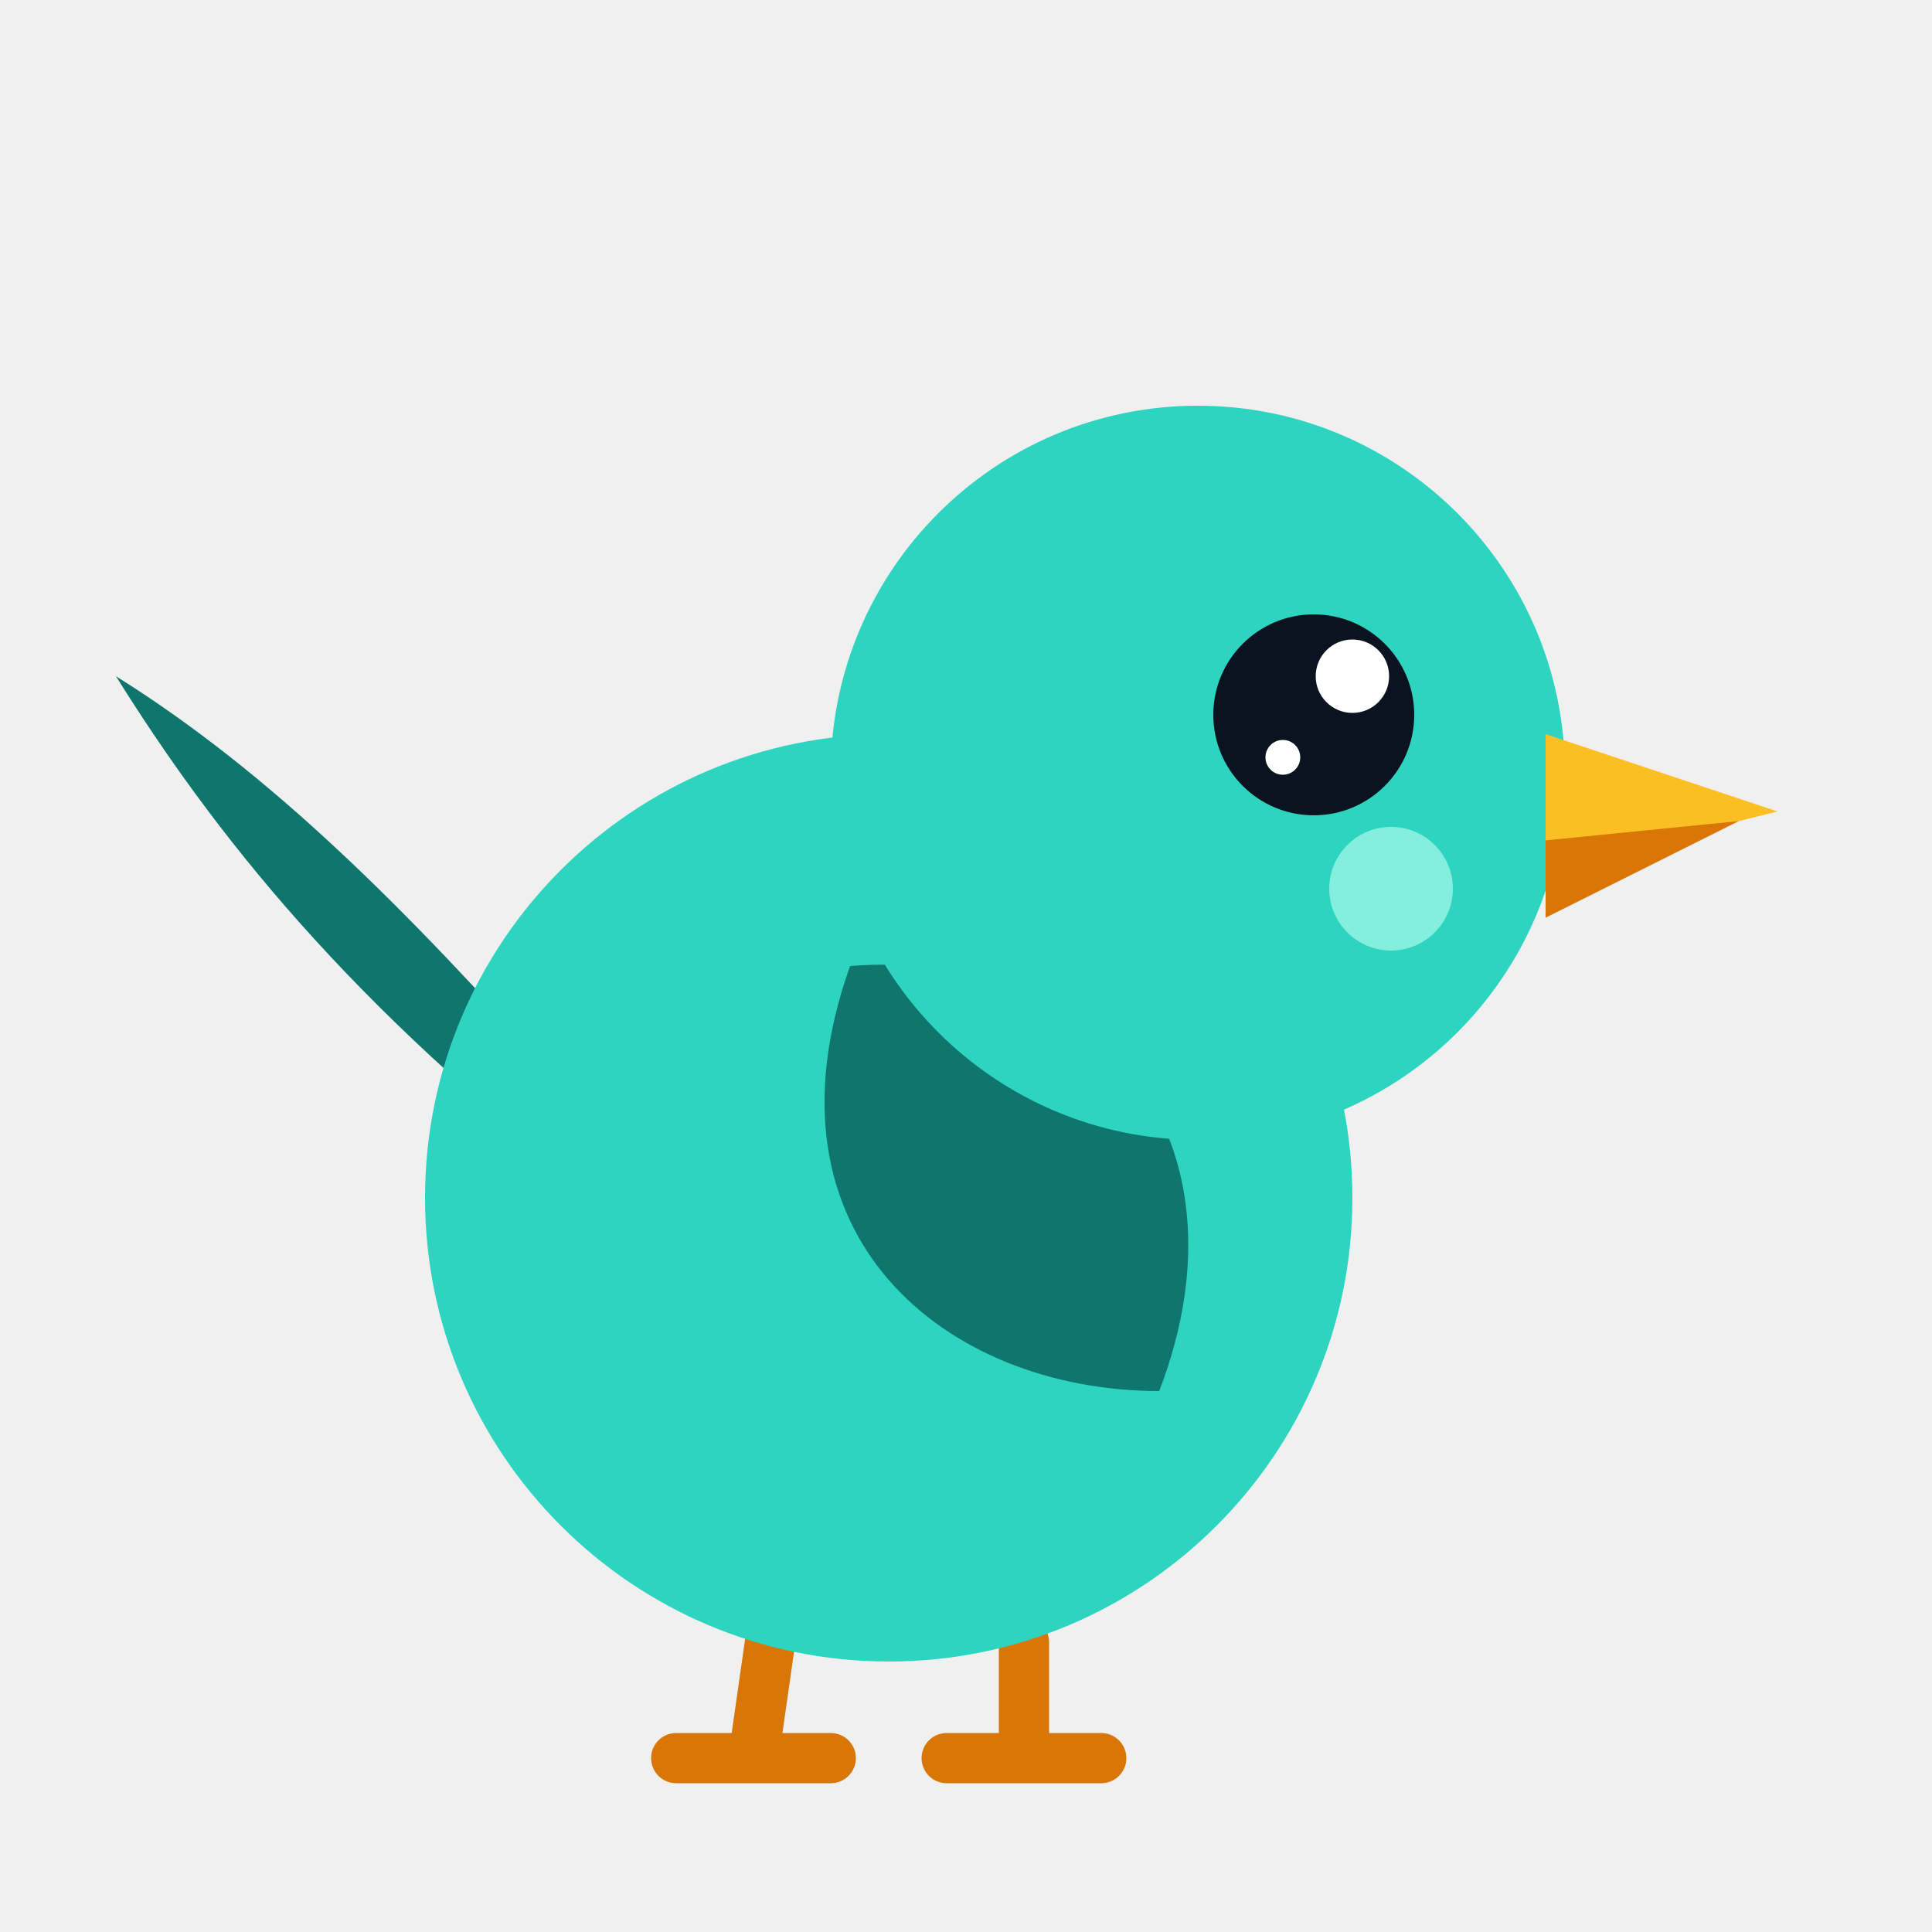
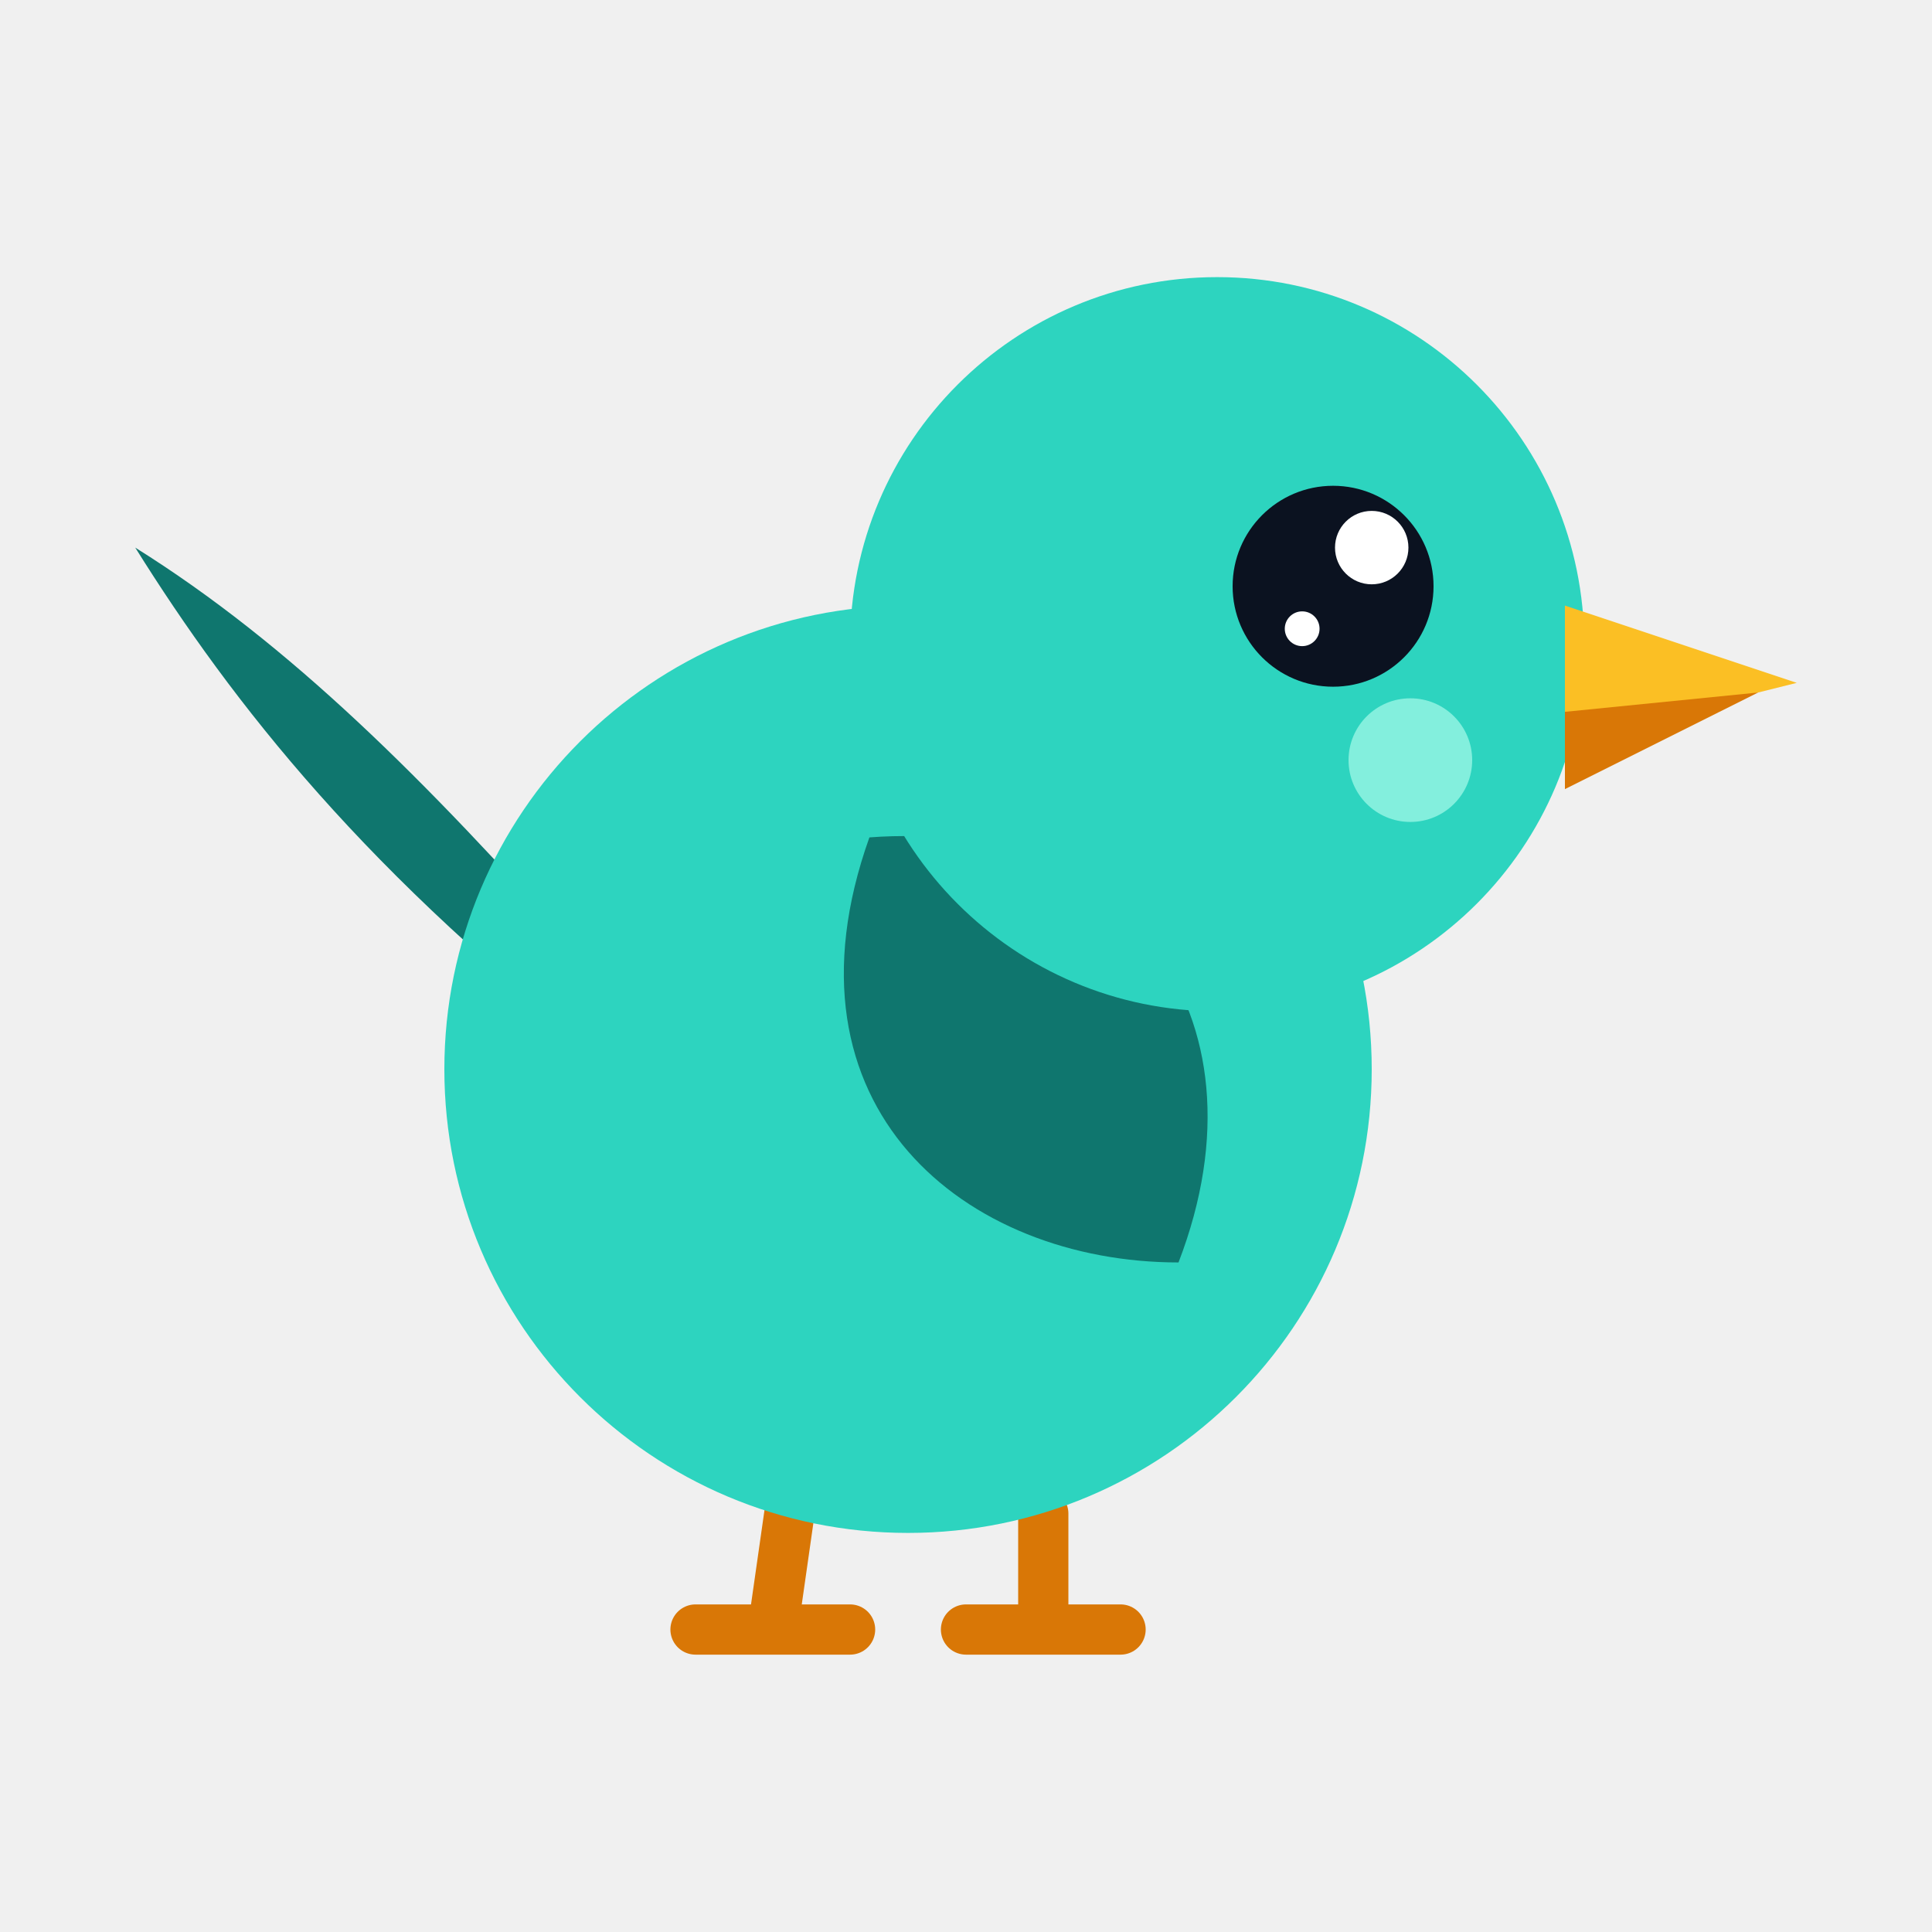
- <svg xmlns="http://www.w3.org/2000/svg" viewBox="0 0 100 100" width="64" height="64" role="img" aria-label="Bower">
-   <style>.b{overflow:visible;display:block;flex-shrink:0}
- .b .bd,.b .hc{fill:#2dd4bf}.b .wp,.b .tf{fill:#0f766e}.b .ch{fill:#99f6e4;opacity:.8}
- .b .ec{fill:#0b1220}.b .eh{fill:#fff}.b .bk{fill:#fbbf24}.b .bj{fill:#d97706}
- .b .lg{fill:none;stroke:#d97706;stroke-width:2.6;stroke-linecap:round;stroke-linejoin:round}
- .b .tw{fill:none;stroke:#fbbf24;stroke-width:2.6;stroke-linecap:round}
- .b .pp,.b .nestpile{fill:#fff;stroke:#94a3b8;stroke-width:1}
- .b .nt{font-family:Poppins,'Segoe UI',system-ui,sans-serif;font-weight:700;font-size:13px;fill:#5eead4}
- .b .qm,.b .zz{font-family:Poppins,'Segoe UI',system-ui,sans-serif;font-weight:700;fill:#e6ebf2}.b .qm{font-size:18px}.b .zz{font-size:12px}
- .b .sp{fill:#fbbf24;transform-box:fill-box;transform-origin:center}
- .b .cl{fill:none;stroke:#64748b;stroke-width:1.8;stroke-linecap:round;stroke-linejoin:round}
- .b .wall{fill:none;stroke:#92400e;stroke-width:2.6;stroke-linecap:round}
- .b .tray{fill:#334155}.b .nest{fill:#92400e}.b .sgem{fill:#38bdf8}.b .sgemhl{fill:#e0f2fe}
- .b .rig,.b .turn{transform-box:fill-box;transform-origin:50% 100%}
- .b .hd{transform-box:fill-box;transform-origin:22% 87%}
- .b .jw{transform-box:fill-box;transform-origin:0% 15%}
- .b .wg{transform-box:fill-box;transform-origin:25% 5%}
- .b .tl{transform-box:fill-box;transform-origin:92% 75%}
- .b .ft{transform-box:fill-box;transform-origin:50% 0%}
- .b .ey{transform-box:fill-box;transform-origin:center}
- .b .x{opacity:0}
- .p-idle .rig{animation:breathe 3.2s ease-in-out infinite}.p-idle .ey{animation:blink 4.5s infinite}
- .p-look .rig{animation:breathe 3.2s ease-in-out infinite}.p-look .turn{animation:turnaround 11s ease-in-out infinite}.p-look .hd{animation:idlelook 11s ease-in-out infinite}.p-look .tl{animation:tailflick 11s ease-in-out infinite}.p-look .ey{animation:blink 4.5s infinite}
- .p-hello .rig{animation:arrive 4.5s ease-out infinite}.p-hello .wg{animation:arrivewing 4.5s linear infinite}.p-hello .ft{animation:tuck 4.5s linear infinite}.p-hello .jw{animation:chirp 4.5s linear infinite}.p-hello .hd{animation:landlook 4.5s ease-out infinite}.p-hello .ey{animation:blink 4.5s infinite}.p-hello .tl{animation:tailsettle 4.5s ease-out infinite}
- .p-shiny .rig{animation:excite 3s ease-in-out infinite}.p-shiny .hd{animation:lean 3s ease-in-out infinite}.p-shiny .ey{animation:dilate 3s ease-in-out infinite}.p-shiny .wg{animation:flutter .16s linear infinite alternate}.p-shiny .tl{animation:tailwag .5s ease-in-out infinite alternate}.p-shiny .sgem,.p-shiny .sgemhl{opacity:1}.p-shiny .sspark{opacity:1;animation:twinkle 1s ease-in-out infinite}
- .p-sing .rig{animation:bounce 1s ease-in-out infinite}.p-sing .hd{animation:singhead 2s ease-in-out infinite}.p-sing .jw{animation:sing .45s ease-in-out infinite alternate}.p-sing .tl{animation:tailwag .25s ease-in-out infinite alternate}.p-sing .nt{opacity:1;animation:notes 2.4s ease-out infinite}.p-sing .n2{animation-delay:.8s}.p-sing .n3{animation-delay:1.6s}.p-sing .ey{animation:blink 4.5s infinite}
- .p-tidy .rig{animation:ferry 6s ease-in-out infinite}.p-tidy .turn{animation:ferryturn 6s linear infinite}.p-tidy .wg{animation:flap .2s ease-in-out infinite alternate}.p-tidy .ft{transform:scaleY(.4)}.p-tidy .tl{animation:tailstream 6s linear infinite}.p-tidy .cpaper{animation:cpaper 6s linear infinite}.p-tidy .ctwig{animation:ctwig 6s linear infinite}.p-tidy .tray,.p-tidy .nest,.p-tidy .traypaper{opacity:1}.p-tidy .np1{animation:np1 6s linear infinite}.p-tidy .np2{animation:np2 6s linear infinite}
- .p-fly .rig{animation:bob .5s ease-in-out infinite alternate}.p-fly .wg{animation:flap .2s ease-in-out infinite alternate}.p-fly .ft{transform:scaleY(.4)}.p-fly .tl{transform:rotate(-16deg)}.p-fly .cpaper{opacity:1}
- .p-dance .rig{animation:strut 3.6s ease-in-out infinite}.p-dance .wg{animation:wingspread 3.6s ease-in-out infinite}.p-dance .tl{animation:tailfan 3.6s ease-in-out infinite}.p-dance .hd{animation:proudhead 3.6s ease-in-out infinite}.p-dance .jw{transform:rotate(10deg)}.p-dance .sp{opacity:1;animation:twinkle 1.2s ease-in-out infinite}.p-dance .sp2{animation-delay:.5s}
- .p-confused .rig{animation:breathe 3.2s ease-in-out infinite}.p-confused .hd{animation:puzzle 3.2s ease-in-out infinite}.p-confused .wg{animation:shrug 3.2s ease-in-out infinite}.p-confused .qm{opacity:1;animation:rise 3.2s ease-in-out infinite}.p-confused .ey{animation:blink 4.5s infinite}
- .p-build .rig{animation:buildhop 4.8s ease-in-out infinite}.p-build .ctwig{opacity:1}.p-build .wall{opacity:1;stroke-dasharray:40;stroke-dashoffset:40;animation:draw 4.8s linear infinite}.p-build .w2{animation-delay:.6s}.p-build .w3{animation-delay:1.2s}.p-build .w4{animation-delay:1.8s}.p-build .w5{animation-delay:2.4s}.p-build .w6{animation-delay:3s}.p-build .ey{animation:blink 4.5s infinite}.p-build .tl{animation:tailflick 4.8s ease-in-out infinite}
- .p-sleep .rig{animation:breathe 4.8s ease-in-out infinite}.p-sleep .ey{transform:scaleY(.12)}.p-sleep .hd{transform:translate(-3px,5px) rotate(12deg)}.p-sleep .zz{opacity:1;animation:drift 3s ease-in-out infinite}.p-sleep .z2{animation-delay:1.2s}
- .p-peek .hd{animation:peekup 4s ease-in-out infinite}.p-peek .ey{animation:look 3s ease-in-out infinite}
- .p-offline .rig{transform:scale(1.1,1.05);filter:saturate(.3) brightness(.85)}.p-offline .tl{transform:scale(1.2)}.p-offline .cl{opacity:1}.p-offline .ey{animation:blink 6s infinite}
- .p-done .rig{animation:hopwink 3s ease-in-out infinite}.p-done .ey{animation:wink 3s linear infinite}.p-done .jw{transform:rotate(12deg)}.p-done .tl{animation:tailwag .5s ease-in-out infinite alternate}
- .e-happy .jw{transform:rotate(16deg)}.e-happy .hd{transform:rotate(-6deg)}
- .e-curious .ey{transform:scale(1.25)}.e-curious .hd{transform:rotate(-12deg) translate(2px,-3px)}
- .e-worried .ey{transform:scaleY(.6)}.e-worried .hd{transform:rotate(10deg) translateY(2px)}
- .e-sleepy .ey{transform:scaleY(.12)}.e-sleepy .hd{transform:translate(-3px,5px) rotate(12deg)}
- .e-proud .hd{transform:rotate(-14deg) translateY(-3px)}.e-proud .tl{transform:scale(1.3) rotate(-12deg)}.e-proud .wg{transform:rotate(-30deg)}.e-proud .jw{transform:rotate(8deg)}
- .flip .turn{transform:scaleX(-1)}
- @keyframes breathe{0%,100%{transform:translateY(0)}50%{transform:translateY(-1.5px)}}
- @keyframes blink{0%,91%,97%,100%{transform:scaleY(1)}94%{transform:scaleY(.1)}}
- @keyframes turnaround{0%,60%{transform:scaleX(1)}63%,86%{transform:scaleX(-1)}89%,100%{transform:scaleX(1)}}
- @keyframes idlelook{0%,10%,100%{transform:rotate(0)}16%,28%{transform:rotate(-14deg) translate(-1px,-2px)}34%,40%{transform:rotate(0)}44%,52%{transform:rotate(10deg) translate(1px,2px)}56%{transform:rotate(0)}66%,80%{transform:rotate(-9deg)}88%{transform:rotate(3deg)}}
- @keyframes tailflick{0%,38%,46%,100%{transform:rotate(0)}40%{transform:rotate(-18deg)}43%{transform:rotate(8deg)}}
- @keyframes arrive{0%{transform:translate(-150px,-60px) rotate(-8deg)}26%{transform:translate(-8px,-6px) rotate(0)}30%{transform:translate(0,0) scale(1.14,.84)}38%{transform:scale(.97,1.04)}44%{transform:scale(1)}58%{transform:scaleY(.9)}64%{transform:translateY(-14px) scaleY(1.06)}72%{transform:translateY(0) scale(1.08,.92)}78%,100%{transform:scale(1)}}
- @keyframes arrivewing{0%{transform:rotate(-44deg)}2%{transform:rotate(18deg)}4%{transform:rotate(-44deg)}6%{transform:rotate(18deg)}8%{transform:rotate(-44deg)}10%{transform:rotate(18deg)}12%{transform:rotate(-44deg)}14%{transform:rotate(18deg)}16%{transform:rotate(-44deg)}18%{transform:rotate(18deg)}20%{transform:rotate(-44deg)}22%{transform:rotate(18deg)}24%{transform:rotate(-44deg)}26%{transform:rotate(18deg)}28%{transform:rotate(-44deg)}30%,100%{transform:rotate(0)}}
- @keyframes tuck{0%,26%{transform:scaleY(.3)}30%,100%{transform:scaleY(1)}}
- @keyframes chirp{0%,44%,56%,100%{transform:rotate(0)}47%,53%{transform:rotate(24deg)}50%{transform:rotate(4deg)}}
- @keyframes landlook{0%,28%{transform:rotate(6deg)}34%,48%{transform:rotate(-12deg)}56%,100%{transform:rotate(0)}}
- @keyframes excite{0%,100%{transform:rotate(6deg) translateY(0)}20%{transform:rotate(6deg) translateY(-4px)}30%{transform:rotate(6deg) translateY(0)}40%{transform:rotate(6deg) translateY(-3px)}50%,70%{transform:rotate(8deg) translate(4px,0)}}
- @keyframes lean{0%,100%{transform:rotate(-12deg) translate(2px,-3px)}50%{transform:rotate(-16deg) translate(4px,-4px)}}
- @keyframes dilate{0%,100%{transform:scale(1.2)}50%{transform:scale(1.4)}}
- @keyframes flutter{from{transform:rotate(0)}to{transform:rotate(-22deg)}}
- @keyframes tailwag{from{transform:rotate(-10deg)}to{transform:rotate(10deg)}}
- @keyframes bounce{0%,100%{transform:translateY(0) scale(1)}50%{transform:translateY(-4px) scale(1.02,.98)}}
- @keyframes singhead{0%,100%{transform:rotate(-16deg) translateY(-2px)}50%{transform:rotate(-22deg) translateY(-3px)}}
- @keyframes sing{from{transform:rotate(4deg)}to{transform:rotate(26deg)}}
- @keyframes notes{0%{opacity:0;transform:translate(0,4px)}15%{opacity:1}100%{opacity:0;transform:translate(10px,-30px) rotate(12deg)}}
- @keyframes ferry{0%,4%{transform:translateX(34px)}16%{transform:translateX(-34px) translateY(-14px)}20%{transform:translateX(-34px) scale(1.08,.92)}26%{transform:translateX(-34px)}42%{transform:translateX(34px) translateY(-16px)}46%{transform:translateX(34px) scale(1.08,.92)}52%{transform:translateX(34px)}64%{transform:translateX(-34px) translateY(-14px)}68%{transform:translateX(-34px) scale(1.08,.92)}74%{transform:translateX(-34px)}90%{transform:translateX(34px) translateY(-16px)}94%{transform:translateX(34px) scale(1.08,.92)}100%{transform:translateX(34px)}}
- @keyframes ferryturn{0%,24%{transform:scaleX(-1)}26%,50%{transform:scaleX(1)}52%,72%{transform:scaleX(-1)}74%,100%{transform:scaleX(1)}}
- @keyframes flap{from{transform:rotate(-44deg)}to{transform:rotate(18deg)}}
- @keyframes bob{from{transform:translateY(0)}to{transform:translateY(-3px)}}
- @keyframes cpaper{0%,24%{opacity:0}26%,46%{opacity:1}48%,100%{opacity:0}}
- @keyframes ctwig{0%,72%{opacity:0}74%,94%{opacity:1}96%,100%{opacity:0}}
- @keyframes np1{0%,46%{opacity:0}48%,100%{opacity:1}}
- @keyframes np2{0%,94%{opacity:0}96%,100%{opacity:1}}
- @keyframes strut{0%,100%{transform:translateX(0) rotate(0)}10%{transform:translateX(-10px) rotate(-5deg)}20%{transform:translateX(10px) rotate(5deg)}30%{transform:translateX(-10px) rotate(-5deg)}40%{transform:translateX(0) rotate(0)}52%,68%{transform:rotate(24deg)}80%{transform:rotate(0) translateY(-10px)}88%{transform:translateY(0) scale(1.08,.92)}94%{transform:scale(1)}}
- @keyframes wingspread{0%,44%,100%{transform:rotate(0) scale(1)}50%,66%{transform:rotate(-60deg) scale(1.25,1.1)}}
- @keyframes tailfan{0%,44%,100%{transform:scale(1)}50%,70%{transform:scale(1.35) rotate(-14deg)}}
- @keyframes proudhead{0%,44%,100%{transform:rotate(0)}50%,70%{transform:rotate(-14deg) translateY(-2px)}}
- @keyframes twinkle{0%,100%{opacity:.2;transform:scale(.7)}50%{opacity:1;transform:scale(1.15)}}
- @keyframes puzzle{0%,100%{transform:rotate(-14deg) translateY(1px)}45%,55%{transform:rotate(16deg) translateY(2px)}}
- @keyframes shrug{0%,30%,70%,100%{transform:rotate(0) translateY(0)}40%,60%{transform:rotate(-30deg) translateY(-6px)}}
- @keyframes rise{0%,25%{opacity:0;transform:translateY(4px)}45%,80%{opacity:1;transform:translateY(0)}100%{opacity:0;transform:translateY(-4px)}}
- @keyframes buildhop{0%,100%{transform:translateX(-22px)}12%{transform:translateX(-22px) translateY(-10px)}25%{transform:translateX(22px) scale(1.06,.94)}30%{transform:translateX(22px) scale(1)}37%{transform:translateX(22px) translateY(-10px)}50%{transform:translateX(-22px) scale(1.06,.94)}55%{transform:translateX(-22px) scale(1)}62%{transform:translateX(-22px) translateY(-10px)}75%{transform:translateX(22px) scale(1.06,.94)}80%{transform:translateX(22px) scale(1)}87%{transform:translateX(22px) translateY(-10px)}}
- @keyframes draw{0%{stroke-dashoffset:40}20%,88%{stroke-dashoffset:0}92%,100%{stroke-dashoffset:40}}
- @keyframes drift{0%{opacity:0;transform:translate(0,4px)}30%{opacity:1}100%{opacity:0;transform:translate(6px,-18px)}}
- @keyframes peekup{0%,70%,100%{transform:translateY(0) rotate(0)}78%,90%{transform:translateY(-8px) rotate(-8deg)}}
- @keyframes tailsettle{0%,28%{transform:rotate(-24deg)}31%{transform:rotate(16deg)}35%{transform:rotate(-10deg)}39%{transform:rotate(5deg)}43%,100%{transform:rotate(0)}}@keyframes tailstream{0%,4%,26%,52%,74%,100%{transform:rotate(0)}8%,22%,30%,48%,56%,70%,78%,96%{transform:rotate(-20deg)}}@keyframes look{0%,100%{transform:translateX(-2px)}50%{transform:translateX(2px)}}
- @keyframes hopwink{0%,100%{transform:translateY(0)}20%{transform:scaleY(.9)}32%{transform:translateY(-14px) scaleY(1.05)}44%{transform:translateY(0) scale(1.08,.92)}52%{transform:scale(1)}}
- @keyframes wink{0%,50%,62%,100%{transform:scaleY(1)}53%,59%{transform:scaleY(.1)}}
- @keyframes ring{0%{box-shadow:0 0 0 0 rgba(45,212,191,.6)}100%{box-shadow:0 0 0 14px rgba(45,212,191,0)}}
- .btn{display:inline-flex;align-items:center;justify-content:center;gap:8px;min-height:44px;padding:0 18px;border:none;border-radius:12px;background:#2dd4bf;color:#0b1220;font:600 16px 'Source Sans 3',sans-serif;text-decoration:none;cursor:pointer}
- .btn2{display:inline-flex;align-items:center;justify-content:center;gap:8px;min-height:44px;padding:0 18px;border:1px solid #334155;border-radius:12px;background:transparent;color:#e6ebf2;font:600 15px 'Source Sans 3',sans-serif;text-decoration:none;cursor:pointer}</style>
-   <svg class="b " viewBox="0 0 100 100" x="0" y="0" width="100" height="100" overflow="visible">
-     <g class="rig">
-       <g class="turn">
-         <g class="tl">
-           <path class="tf" d="M29 56C21 47 14 40 6 35C11 43 18 52 31 62Z" />
-         </g>
-         <g class="ft">
-           <path class="lg" d="M40 84L39 91M35 91h8" />
-           <path class="lg" d="M53 85L53 91M49 91h8" />
-         </g>
-         <circle class="bd" cx="46" cy="62" r="24" />
-         <g class="wg">
-           <path class="wp" d="M44 50C57 49 65 59 60 72C49 72 39 64 44 50Z" />
-         </g>
-         <g class="hd">
-           <circle class="hc" cx="62" cy="40" r="19" />
-           <circle class="ch" cx="72" cy="46" r="3.2" />
-           <g class="ey">
-             <circle class="ec" cx="68" cy="37" r="5.2" />
-             <circle class="eh" cx="70" cy="35" r="1.9" />
-             <circle class="eh" cx="66.4" cy="39.2" r=".9" />
-           </g>
-           <path class="bk" d="M80 38L92 42L80 45Z" />
-           <g class="jw">
-             <path class="bj" d="M80 43.5L90 42.5L80 47.5Z" />
-           </g>
-           <path class="x ctwig tw" d="M86 42L100 26M96 32L102 30" />
-           <rect class="x cpaper pp" x="86" y="36" width="14" height="18" rx="1" transform="rotate(14 93 45)" />
-         </g>
-         <text class="x nt" x="82" y="22">♪</text>
-         <text class="x nt n2" x="90" y="14">♪</text>
-         <text class="x nt n3" x="76" y="8">♪</text>
-         <text class="x qm" x="80" y="18">?</text>
-         <text class="x zz" x="74" y="22">z</text>
-         <text class="x zz z2" x="82" y="12">z</text>
-         <path class="x sp" d="M90 8l1.8 3.8 3.8 1.8-3.8 1.8L90 19l-1.8-3.8-3.8-1.8 3.8-1.8z" />
-         <path class="x sp sp2" d="M10 24l1.4 3 3 1.4-3 1.4L10 33l-1.4-3-3-1.4 3-1.4z" />
-         <path class="x cl" d="M24 18h16a5 5 0 0 0-.6-10 7 7 0 0 0-13 2A4 4 0 0 0 24 18z" />
-       </g>
-     </g>
-   </svg>
+ <svg xmlns="http://www.w3.org/2000/svg" viewBox="0 0 100 100" role="img" aria-label="Bower">
+   <g transform="translate(1 -6.656)">
+     <path fill="#0f766e" d="M29 56C21 47 14 40 6 35C11 43 18 52 31 62Z" />
+     <path fill="none" stroke="#d97706" stroke-width="2.6" stroke-linecap="round" stroke-linejoin="round" d="M40 84L39 91M35 91h8" />
+     <path fill="none" stroke="#d97706" stroke-width="2.6" stroke-linecap="round" stroke-linejoin="round" d="M53 85L53 91M49 91h8" />
+     <circle fill="#2dd4bf" cx="46" cy="62" r="24" />
+     <path fill="#0f766e" d="M44 50C57 49 65 59 60 72C49 72 39 64 44 50Z" />
+     <circle fill="#2dd4bf" cx="62" cy="40" r="19" />
+     <circle fill="#99f6e4" fill-opacity=".8" cx="72" cy="46" r="3.2" />
+     <circle fill="#0b1220" cx="68" cy="37" r="5.2" />
+     <circle fill="#ffffff" cx="70" cy="35" r="1.9" />
+     <circle fill="#ffffff" cx="66.4" cy="39.2" r=".9" />
+     <path fill="#fbbf24" d="M80 38L92 42L80 45Z" />
+     <path fill="#d97706" d="M80 43.5L90 42.5L80 47.5Z" />
+   </g>
</svg>
